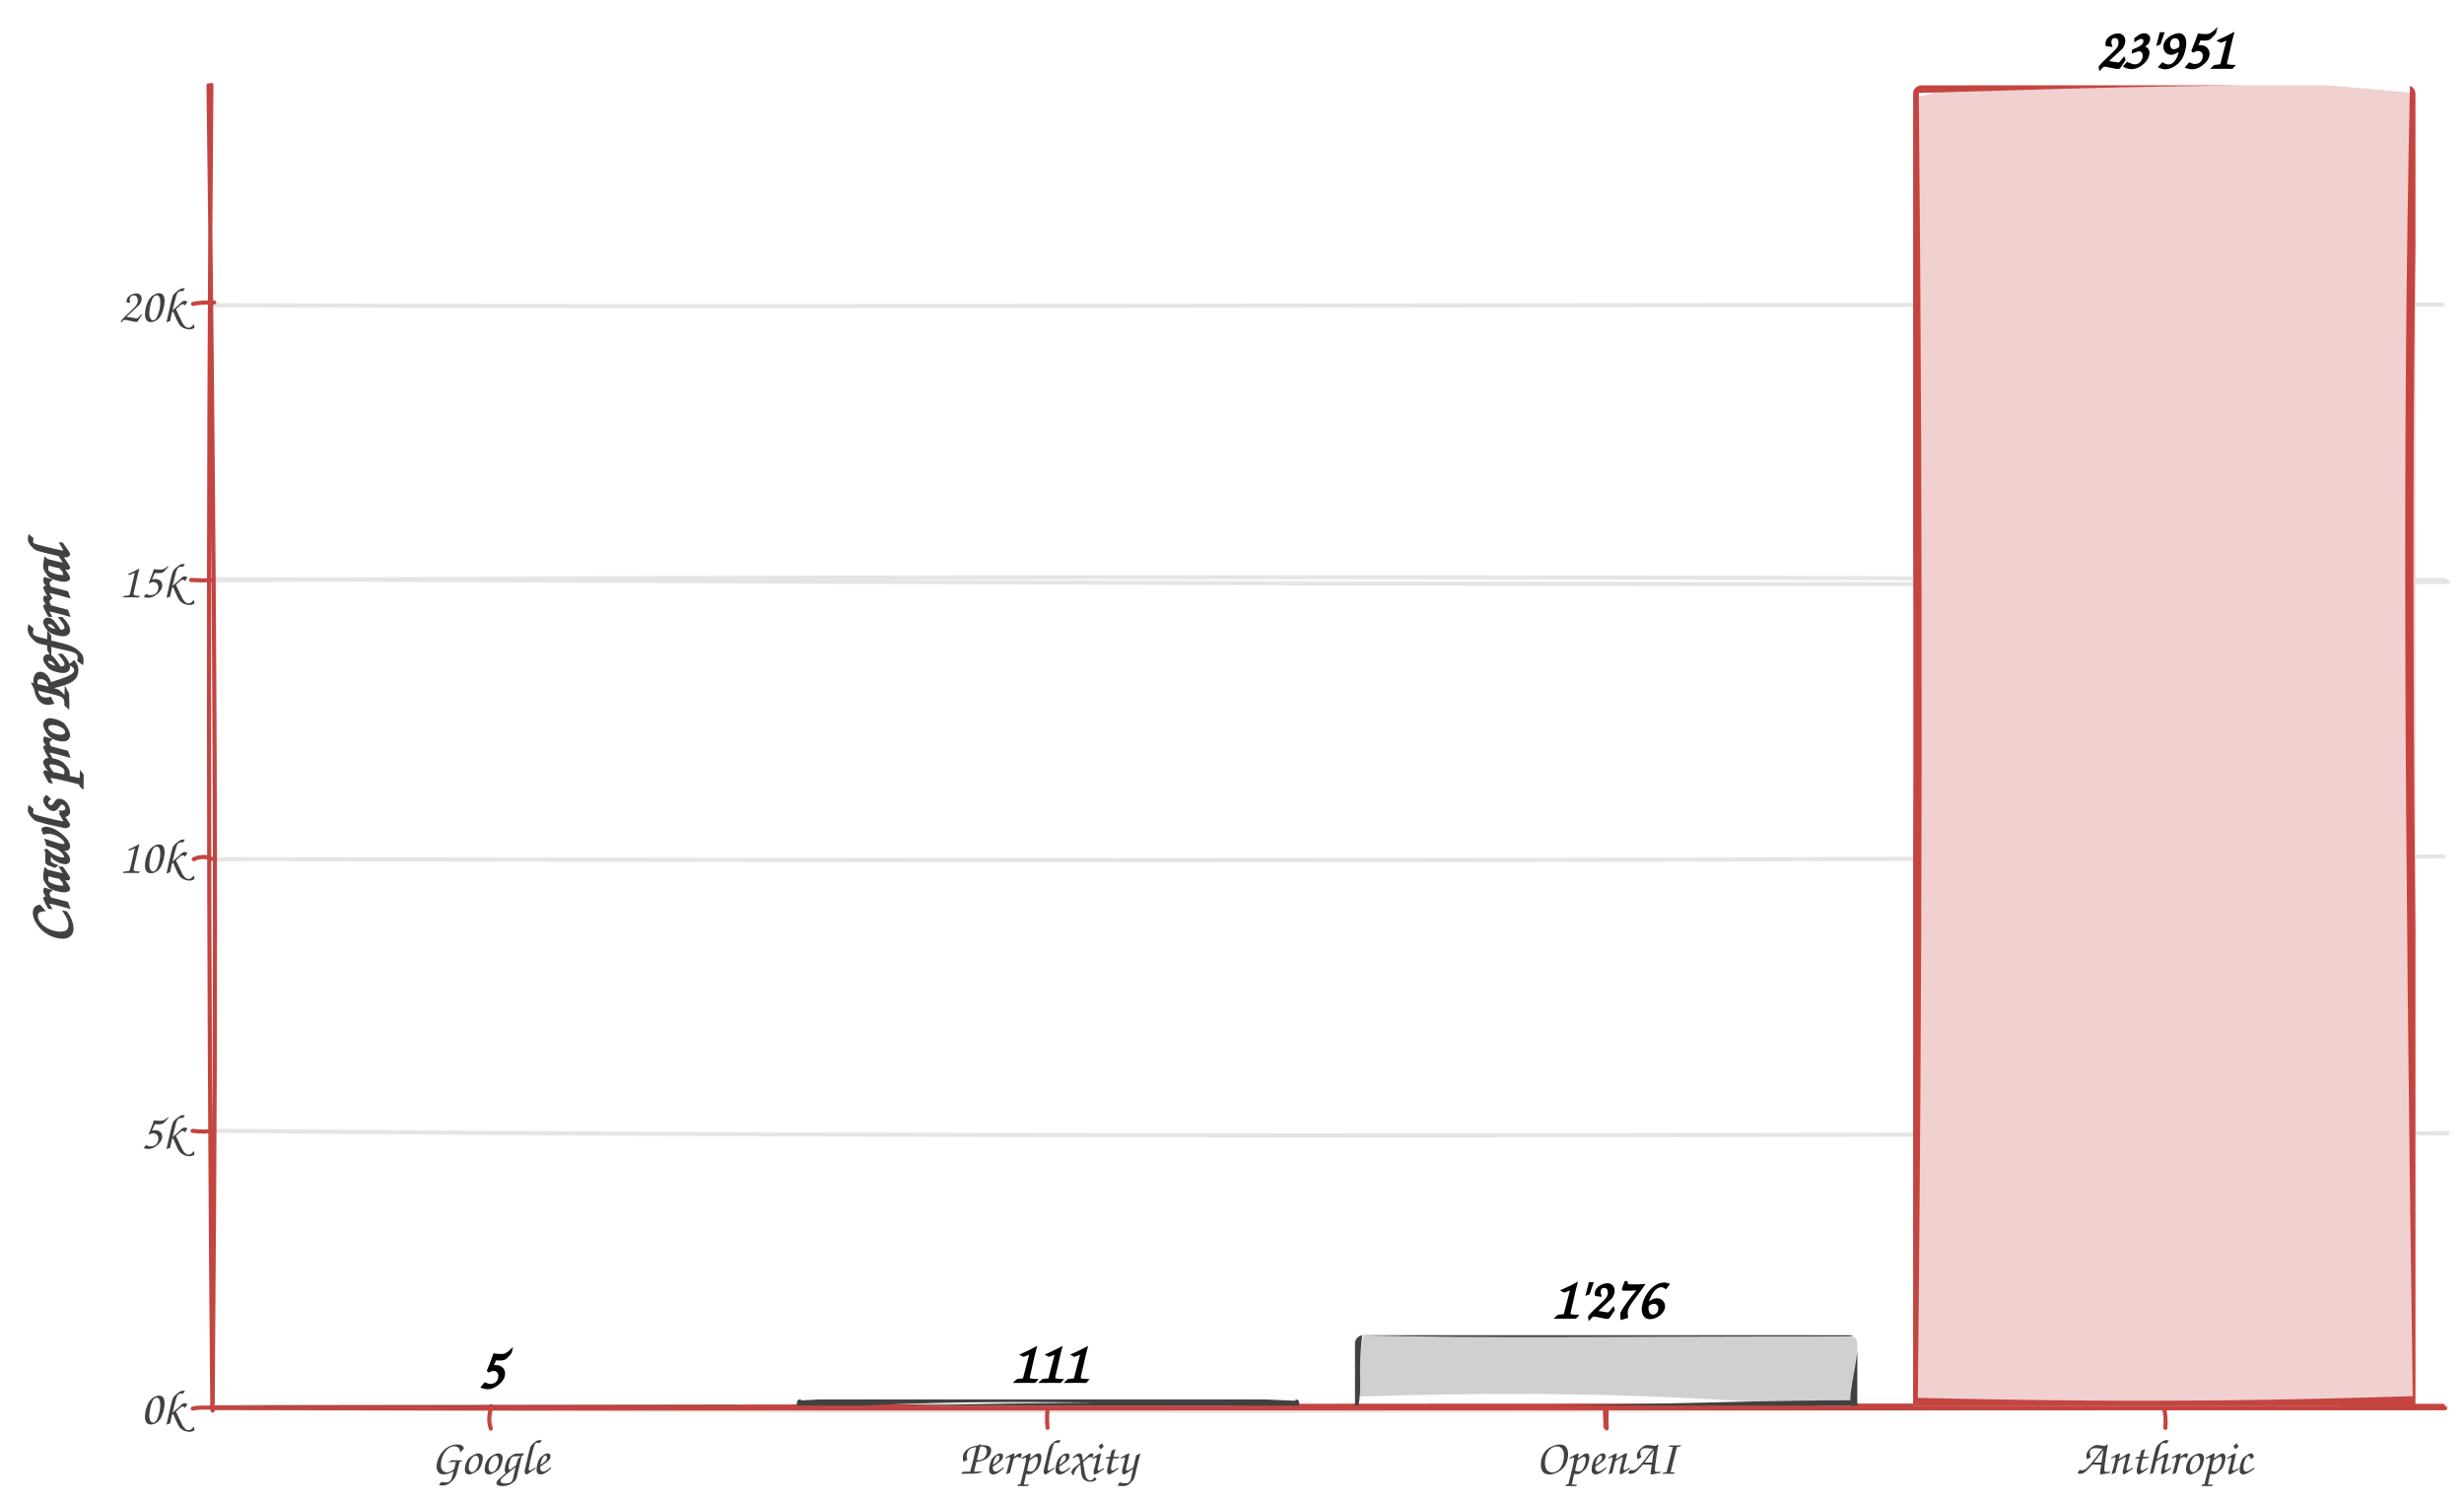
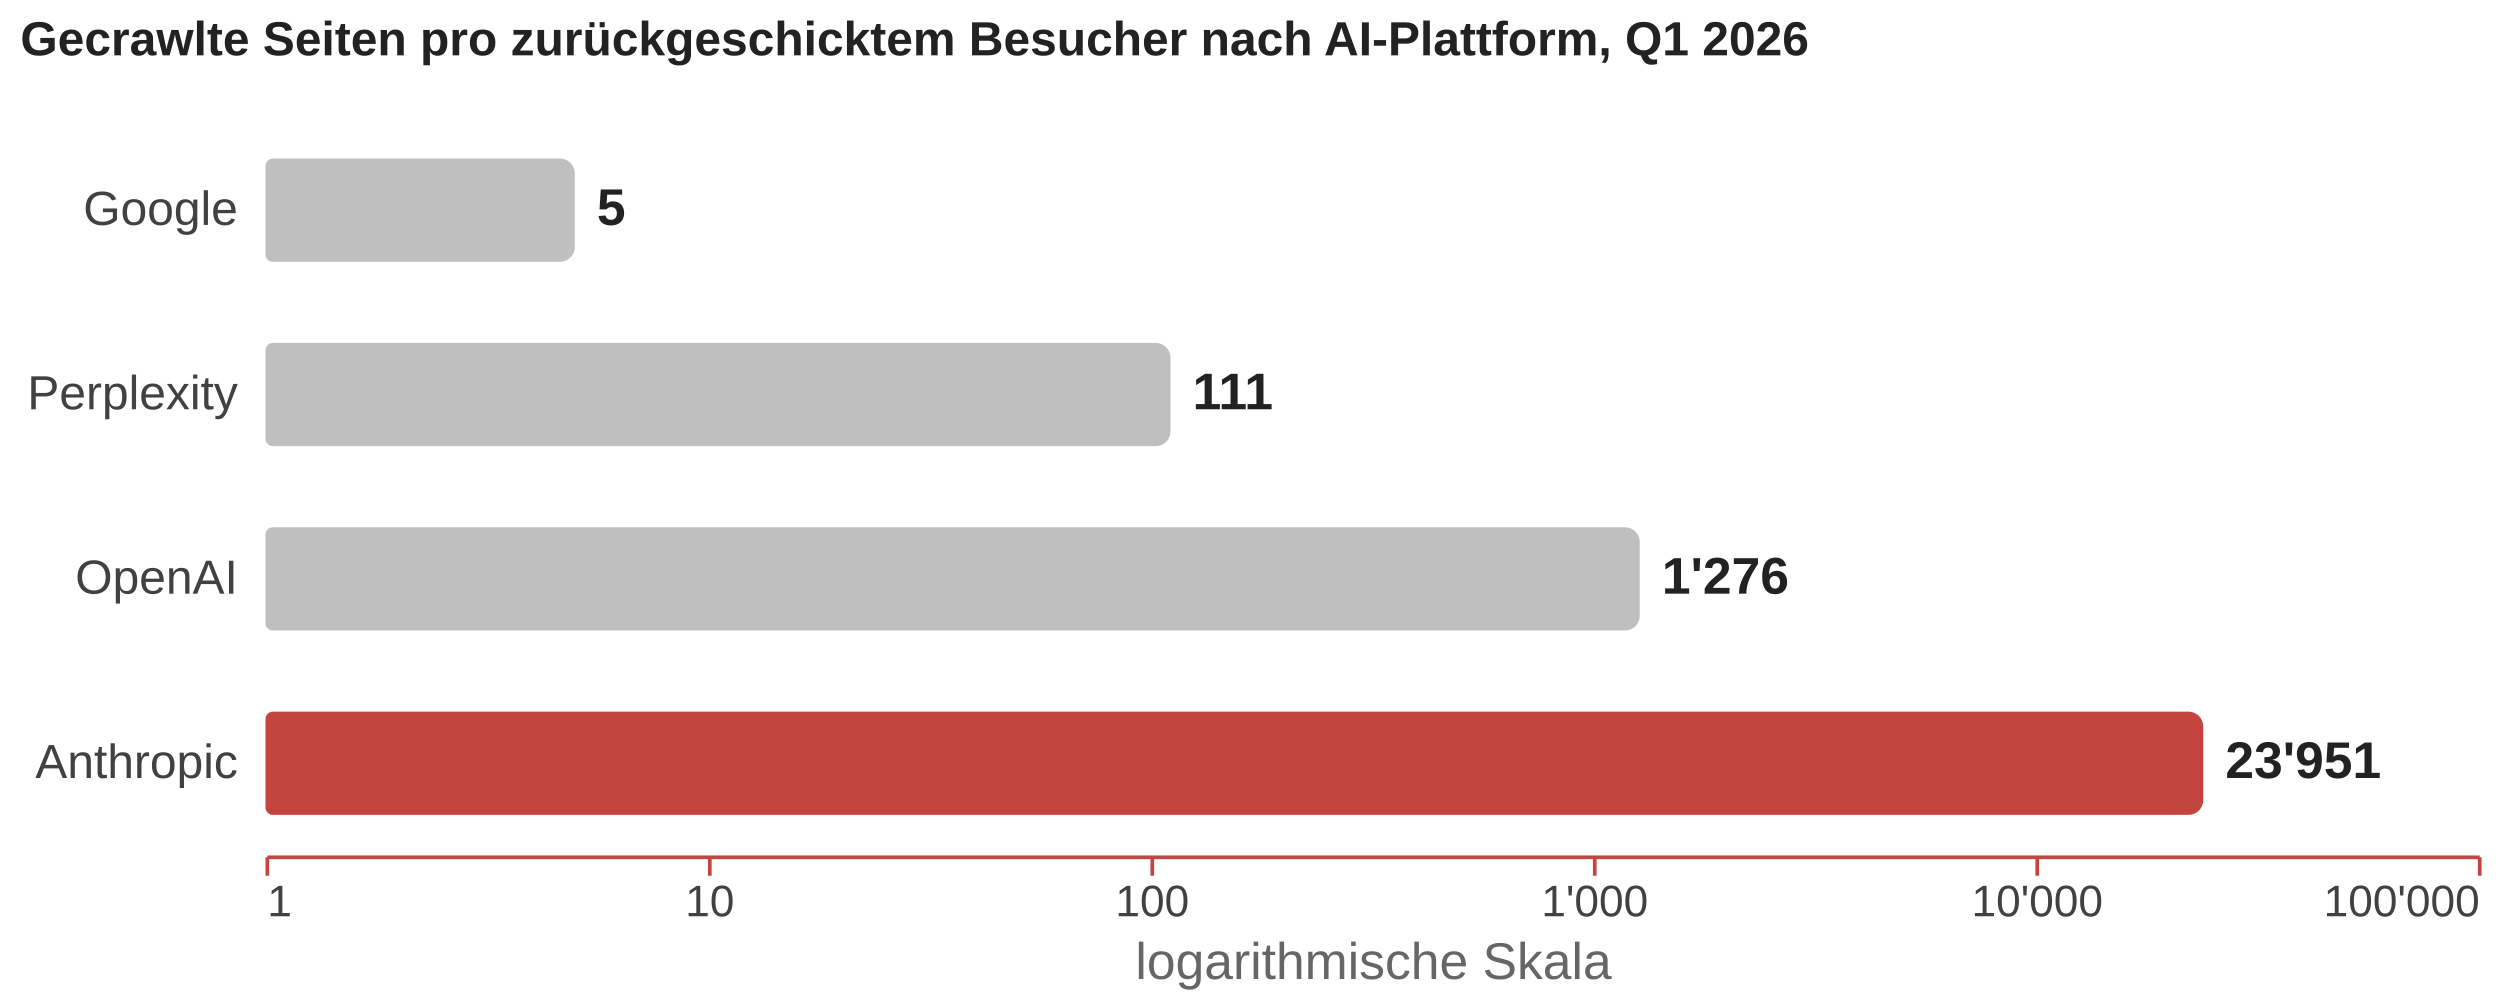
- <svg xmlns="http://www.w3.org/2000/svg" width="596" height="363" stroke-linecap="round">
-   <defs>
-     <clipPath id="clip5_0">
-       <path d="M0.033,0L121.467,0C121.485,0,121.5,0.015,121.5,0.033L121.5,0.067C121.5,0.067,121.5,0.067,121.5,0.067L0,0.067C0,0.067,0,0.067,0,0.067L0,0.033C0,0.015,0.015,0,0.033,0Z" transform="matrix(1 0 0 1 57.75 339.933)" />
-     </clipPath>
-     <clipPath id="clip6_1">
-       <path d="M0.74,0L120.76,0C121.168,0,121.5,0.332,121.5,0.74L121.5,1.48C121.5,1.48,121.5,1.48,121.5,1.48L0,1.48C0,1.48,0,1.48,0,1.48L0,0.74C0,0.332,0.332,0,0.74,0Z" transform="matrix(1 0 0 1 192.75 338.52)" />
-     </clipPath>
-     <clipPath id="clip7_2">
-       <path d="M2,0L119.5,0C120.604,0,121.5,0.896,121.5,2L121.5,17.013C121.5,17.013,121.5,17.013,121.5,17.013L0,17.013C0,17.013,0,17.013,0,17.013L0,2C0,0.896,0.896,0,2,0Z" transform="matrix(1 0 0 1 327.75 322.987)" />
-     </clipPath>
-     <clipPath id="clip8_3">
-       <path d="M2,0L119.5,0C120.604,0,121.5,0.896,121.5,2L121.5,319.347C121.5,319.347,121.5,319.347,121.5,319.347L0,319.347C0,319.347,0,319.347,0,319.347L0,2C0,0.896,0.896,0,2,0Z" transform="matrix(1 0 0 1 462.75 20.6533)" />
-     </clipPath>
-   </defs>
-   <rect fill="transparent" width="596" height="363" />
-   <g />
-   <g />
-   <g>
-     <path d="M51.01 340.586 C201.003 341.499, 352.308 341.703, 591.607 340.157" stroke="rgb(229, 229, 229)" stroke-width="1" fill="none" />
+ <svg xmlns="http://www.w3.org/2000/svg" version="1.1" class="marks" width="678" height="273" viewBox="0 0 678 273">
+   <g fill="none" stroke-miterlimit="10" transform="translate(72,32)">
+     <g class="mark-group role-frame root" role="graphics-object" aria-roledescription="group mark container">
+       <g transform="translate(0,0)">
+         <path class="background" aria-hidden="true" d="M0,0h600v200h-600Z" />
+         <g>
+           <g class="mark-group role-axis" role="graphics-symbol" aria-roledescription="axis" aria-label="X-axis titled 'logarithmische Skala' for a log scale with values from 1 to 100000">
+             <g transform="translate(0.5,200.5)">
+               <path class="background" aria-hidden="true" d="M0,0h0v0h0Z" pointer-events="none" />
+               <g>
+                 <g class="mark-rule role-axis-tick" pointer-events="none">
+                   <line transform="translate(0,0)" x2="0" y2="5" stroke="#C44540" stroke-width="1" opacity="1" />
+                   <line transform="translate(120,0)" x2="0" y2="5" stroke="#C44540" stroke-width="1" opacity="1" />
+                   <line transform="translate(240,0)" x2="0" y2="5" stroke="#C44540" stroke-width="1" opacity="1" />
+                   <line transform="translate(360,0)" x2="0" y2="5" stroke="#C44540" stroke-width="1" opacity="1" />
+                   <line transform="translate(480,0)" x2="0" y2="5" stroke="#C44540" stroke-width="1" opacity="1" />
+                   <line transform="translate(600,0)" x2="0" y2="5" stroke="#C44540" stroke-width="1" opacity="1" />
+                 </g>
+                 <g class="mark-text role-axis-label" pointer-events="none">
+                   <text text-anchor="start" transform="translate(0,16)" font-family="IBM Plex Sans, Arial, Helvetica, sans-serif" font-size="12px" fill="#414141" opacity="1">1</text>
+                   <text text-anchor="middle" transform="translate(120,16)" font-family="IBM Plex Sans, Arial, Helvetica, sans-serif" font-size="12px" fill="#414141" opacity="1">10</text>
+                   <text text-anchor="middle" transform="translate(240,16)" font-family="IBM Plex Sans, Arial, Helvetica, sans-serif" font-size="12px" fill="#414141" opacity="1">100</text>
+                   <text text-anchor="middle" transform="translate(360,16)" font-family="IBM Plex Sans, Arial, Helvetica, sans-serif" font-size="12px" fill="#414141" opacity="1">1'000</text>
+                   <text text-anchor="middle" transform="translate(480,16)" font-family="IBM Plex Sans, Arial, Helvetica, sans-serif" font-size="12px" fill="#414141" opacity="1">10'000</text>
+                   <text text-anchor="end" transform="translate(600,16)" font-family="IBM Plex Sans, Arial, Helvetica, sans-serif" font-size="12px" fill="#414141" opacity="1">100'000</text>
+                 </g>
+                 <g class="mark-rule role-axis-domain" pointer-events="none">
+                   <line transform="translate(0,0)" x2="600" y2="0" stroke="#C44540" stroke-width="1" opacity="1" />
+                 </g>
+                 <g class="mark-text role-axis-title" pointer-events="none">
+                   <text text-anchor="middle" transform="translate(300,33)" font-family="IBM Plex Sans, Arial, Helvetica, sans-serif" font-size="14px" font-weight="normal" fill="#666666" opacity="1">logarithmische Skala</text>
+                 </g>
+               </g>
+               <path class="foreground" aria-hidden="true" d="" pointer-events="none" display="none" />
+             </g>
+           </g>
+           <g class="mark-group role-axis" role="graphics-symbol" aria-roledescription="axis" aria-label="Y-axis for a discrete scale with 4 values: Google, Perplexity, OpenAI, Anthropic">
+             <g transform="translate(0.5,0.5)">
+               <path class="background" aria-hidden="true" d="M0,0h0v0h0Z" pointer-events="none" />
+               <g>
+                 <g class="mark-text role-axis-label" pointer-events="none">
+                   <text text-anchor="end" transform="translate(-8,28.5)" font-family="IBM Plex Sans, Arial, Helvetica, sans-serif" font-size="13px" fill="#414141" opacity="1">Google</text>
+                   <text text-anchor="end" transform="translate(-8,78.5)" font-family="IBM Plex Sans, Arial, Helvetica, sans-serif" font-size="13px" fill="#414141" opacity="1">Perplexity</text>
+                   <text text-anchor="end" transform="translate(-8,128.5)" font-family="IBM Plex Sans, Arial, Helvetica, sans-serif" font-size="13px" fill="#414141" opacity="1">OpenAI</text>
+                   <text text-anchor="end" transform="translate(-8,178.5)" font-family="IBM Plex Sans, Arial, Helvetica, sans-serif" font-size="13px" fill="#414141" opacity="1">Anthropic</text>
+                 </g>
+               </g>
+               <path class="foreground" aria-hidden="true" d="" pointer-events="none" display="none" />
+             </g>
+           </g>
+           <g class="mark-rect role-mark layer_0_marks" role="graphics-object" aria-roledescription="rect mark container">
+             <path aria-label="wert: 5; plattform: Google; grp: rest" role="graphics-symbol" aria-roledescription="bar" d="M2,11L79.876,11C82.084,11,83.876,12.792,83.876,15L83.876,35C83.876,37.208,82.084,39,79.876,39L2,39C0.896,39,0,38.104,0,37L0,13C0,11.896,0.896,11,2,11Z" fill="#BFBFBF" />
+             <path aria-label="wert: 111; plattform: Perplexity; grp: rest" role="graphics-symbol" aria-roledescription="bar" d="M2,61L241.439,61C243.646,61,245.439,62.792,245.439,65L245.439,85C245.439,87.208,243.646,89,241.439,89L2,89C0.896,89,0,88.104,0,87L0,63C0,61.896,0.896,61,2,61Z" fill="#BFBFBF" />
+             <path aria-label="wert: 1276; plattform: OpenAI; grp: rest" role="graphics-symbol" aria-roledescription="bar" d="M2,111L368.702,111C370.91,111,372.702,112.792,372.702,115L372.702,135C372.702,137.208,370.91,139,368.702,139L2,139C0.896,139,0,138.104,0,137L0,113C0,111.896,0.896,111,2,111Z" fill="#BFBFBF" />
+             <path aria-label="wert: 23951; plattform: Anthropic; grp: hl" role="graphics-symbol" aria-roledescription="bar" d="M2,161L521.519,161C523.726,161,525.519,162.792,525.519,165L525.519,185C525.519,187.208,523.726,189,521.519,189L2,189C0.896,189,0,188.104,0,187L0,163C0,161.896,0.896,161,2,161Z" fill="#C44540" />
+           </g>
+           <g class="mark-text role-mark layer_1_marks" role="graphics-object" aria-roledescription="text mark container">
+             <text aria-label="wert: 5; plattform: Google; label: 5" role="graphics-symbol" aria-roledescription="text mark" text-anchor="start" transform="translate(89.8764,29)" font-family="IBM Plex Sans, Arial, Helvetica, sans-serif" font-size="14px" font-weight="600" fill="#222">5</text>
+             <text aria-label="wert: 111; plattform: Perplexity; label: 111" role="graphics-symbol" aria-roledescription="text mark" text-anchor="start" transform="translate(251.4388,79)" font-family="IBM Plex Sans, Arial, Helvetica, sans-serif" font-size="14px" font-weight="600" fill="#222">111</text>
+             <text aria-label="wert: 1276; plattform: OpenAI; label: 1'276" role="graphics-symbol" aria-roledescription="text mark" text-anchor="start" transform="translate(378.7021,129)" font-family="IBM Plex Sans, Arial, Helvetica, sans-serif" font-size="14px" font-weight="600" fill="#222">1'276</text>
+             <text aria-label="wert: 23951; plattform: Anthropic; label: 23'951" role="graphics-symbol" aria-roledescription="text mark" text-anchor="start" transform="translate(531.5188,179)" font-family="IBM Plex Sans, Arial, Helvetica, sans-serif" font-size="14px" font-weight="600" fill="#222">23'951</text>
+           </g>
+           <g class="mark-group role-title">
+             <g transform="translate(-66.474,-27)">
+               <path class="background" aria-hidden="true" d="M0,0h0v0h0Z" pointer-events="none" />
+               <g>
+                 <g class="mark-text role-title-text" role="graphics-symbol" aria-roledescription="title" aria-label="Title text 'Gecrawlte Seiten pro zurückgeschicktem Besucher nach AI-Plattform, Q1 2026'" pointer-events="none">
+                   <text text-anchor="start" transform="translate(0,10)" font-family="IBM Plex Sans, Arial, Helvetica, sans-serif" font-size="13px" font-weight="bold" fill="#222" opacity="1">Gecrawlte Seiten pro zurückgeschicktem Besucher nach AI-Plattform, Q1 2026</text>
+                 </g>
+               </g>
+               <path class="foreground" aria-hidden="true" d="" pointer-events="none" display="none" />
+             </g>
+           </g>
+         </g>
+         <path class="foreground" aria-hidden="true" d="" display="none" />
+       </g>
+     </g>
  </g>
-   <g>
-     <path d="M51.841 273.526 C222.302 275.088, 394.333 274.703, 592.006 274.117" stroke="rgb(229, 229, 229)" stroke-width="1" fill="none" />
-   </g>
-   <g>
-     <path d="M51.013 207.827 C195.928 207.924, 341.667 208.641, 590.981 207.142" stroke="rgb(229, 229, 229)" stroke-width="1" fill="none" />
-   </g>
-   <g>
-     <path d="M50.91 140.088 C251.76 140.91, 453.807 141.92, 592.124 140.757 M51.196 140.357 C193.728 139.447, 335.629 139.346, 591.389 140.269" stroke="rgb(229, 229, 229)" stroke-width="1" fill="none" />
-   </g>
-   <g>
-     <path d="M51.731 73.818 C171.387 74.363, 291.135 73.781, 590.879 73.685" stroke="rgb(229, 229, 229)" stroke-width="1" fill="none" />
-   </g>
-   <g />
-   <g />
-   <g>
-     <path d="M118.832 340.151 C118.217 342.723, 118.197 343.824, 118.711 345.567" stroke="rgb(196, 69, 64)" stroke-width="1" fill="none" />
-   </g>
-   <g>
-     <path d="M253.505 340.203 C253.234 341.611, 253.212 343.262, 253.377 345.36" stroke="rgb(196, 69, 64)" stroke-width="1" fill="none" />
-   </g>
-   <g>
-     <path d="M388.248 340.601 C388.142 341.946, 388.378 344.16, 388.331 345.16 M388.637 340.682 C388.607 342.347, 388.533 343.929, 388.638 345.522" stroke="rgb(196, 69, 64)" stroke-width="1" fill="none" />
-   </g>
-   <g>
-     <path d="M523.357 340.153 C523.801 342.08, 523.903 343.455, 523.768 345.385" stroke="rgb(196, 69, 64)" stroke-width="1" fill="none" />
-   </g>
-   <g class="text-container" transform="matrix(1 0 0 1 118.5 356.5)">
-     <text text-anchor="middle" font-family="IBM Plex Sans, Arial, Helvetica, sans-serif" font-size="12px" fill="rgb(65, 65, 65)" opacity="1" style="font-style: normal;font-weight: 400;font-size: 12px;font-family: Comic Sans MS, cursive;" stroke="none" stroke-width="1px" dominant-baseline="auto">Google</text>
-   </g>
-   <g class="text-container" transform="matrix(1 0 0 1 253.5 356.5)">
-     <text text-anchor="middle" font-family="IBM Plex Sans, Arial, Helvetica, sans-serif" font-size="12px" fill="rgb(65, 65, 65)" opacity="1" style="font-style: normal;font-weight: 400;font-size: 12px;font-family: Comic Sans MS, cursive;" stroke="none" stroke-width="1px" dominant-baseline="auto">Perplexity</text>
-   </g>
-   <g class="text-container" transform="matrix(1 0 0 1 388.5 356.5)">
-     <text text-anchor="middle" font-family="IBM Plex Sans, Arial, Helvetica, sans-serif" font-size="12px" fill="rgb(65, 65, 65)" opacity="1" style="font-style: normal;font-weight: 400;font-size: 12px;font-family: Comic Sans MS, cursive;" stroke="none" stroke-width="1px" dominant-baseline="auto">OpenAI</text>
-   </g>
-   <g class="text-container" transform="matrix(1 0 0 1 523.5 356.5)">
-     <text text-anchor="middle" font-family="IBM Plex Sans, Arial, Helvetica, sans-serif" font-size="12px" fill="rgb(65, 65, 65)" opacity="1" style="font-style: normal;font-weight: 400;font-size: 12px;font-family: Comic Sans MS, cursive;" stroke="none" stroke-width="1px" dominant-baseline="auto">Anthropic</text>
-   </g>
-   <g>
-     <path d="M50.971 340.431 C183.321 340.312, 314.554 339.819, 590.904 340.08 M51.77 340.599 C164.789 340.847, 278.515 340.613, 591.441 340.642" stroke="rgb(196, 69, 64)" stroke-width="1" fill="none" />
-   </g>
-   <g />
-   <g />
-   <g>
-     <path d="M51.282 340.481 C49.876 340.549, 48.195 340.345, 46.628 340.733" stroke="rgb(196, 69, 64)" stroke-width="1" fill="none" />
-   </g>
-   <g>
-     <path d="M51.584 273.461 C50.228 273.802, 48.801 273.784, 46.575 273.55" stroke="rgb(196, 69, 64)" stroke-width="1" fill="none" />
-   </g>
-   <g>
-     <path d="M51.169 207.748 C50.14 207.11, 48.116 207.178, 46.871 207.846" stroke="rgb(196, 69, 64)" stroke-width="1" fill="none" />
-   </g>
-   <g>
-     <path d="M51.212 140.22 C49.803 140.55, 47.97 140.323, 46.223 140.292" stroke="rgb(196, 69, 64)" stroke-width="1" fill="none" />
-   </g>
-   <g>
-     <path d="M51.817 73.158 C49.954 73.162, 47.928 73.187, 46.685 73.527" stroke="rgb(196, 69, 64)" stroke-width="1" fill="none" />
-   </g>
-   <g class="text-container" transform="matrix(1 0 0 1 44.5 344.5)">
-     <text text-anchor="end" font-family="IBM Plex Sans, Arial, Helvetica, sans-serif" font-size="12px" fill="rgb(65, 65, 65)" opacity="1" style="font-style: normal;font-weight: 400;font-size: 12px;font-family: Comic Sans MS, cursive;" stroke="none" stroke-width="1px" dominant-baseline="auto">0k</text>
-   </g>
-   <g class="text-container" transform="matrix(1 0 0 1 44.5 277.833)">
-     <text text-anchor="end" font-family="IBM Plex Sans, Arial, Helvetica, sans-serif" font-size="12px" fill="rgb(65, 65, 65)" opacity="1" style="font-style: normal;font-weight: 400;font-size: 12px;font-family: Comic Sans MS, cursive;" stroke="none" stroke-width="1px" dominant-baseline="auto">5k</text>
-   </g>
-   <g class="text-container" transform="matrix(1 0 0 1 44.5 211.167)">
-     <text text-anchor="end" font-family="IBM Plex Sans, Arial, Helvetica, sans-serif" font-size="12px" fill="rgb(65, 65, 65)" opacity="1" style="font-style: normal;font-weight: 400;font-size: 12px;font-family: Comic Sans MS, cursive;" stroke="none" stroke-width="1px" dominant-baseline="auto">10k</text>
-   </g>
-   <g class="text-container" transform="matrix(1 0 0 1 44.5 144.5)">
-     <text text-anchor="end" font-family="IBM Plex Sans, Arial, Helvetica, sans-serif" font-size="12px" fill="rgb(65, 65, 65)" opacity="1" style="font-style: normal;font-weight: 400;font-size: 12px;font-family: Comic Sans MS, cursive;" stroke="none" stroke-width="1px" dominant-baseline="auto">15k</text>
-   </g>
-   <g class="text-container" transform="matrix(1 0 0 1 44.5 77.8333)">
-     <text text-anchor="end" font-family="IBM Plex Sans, Arial, Helvetica, sans-serif" font-size="12px" fill="rgb(65, 65, 65)" opacity="1" style="font-style: normal;font-weight: 400;font-size: 12px;font-family: Comic Sans MS, cursive;" stroke="none" stroke-width="1px" dominant-baseline="auto">20k</text>
-   </g>
-   <g>
-     <path d="M51.431 341.233 C51.859 272.769, 52.845 206.784, 50.441 20.634 M51.353 340.722 C50.356 229.907, 50.296 120.485, 51.126 20.536" stroke="rgb(196, 69, 64)" stroke-width="1" fill="none" />
-   </g>
-   <g class="text-container" transform="matrix(6.12323e-17 -1 1 6.12323e-17 16.776 180.5)">
-     <text text-anchor="middle" font-family="IBM Plex Sans, Arial, Helvetica, sans-serif" font-size="14px" font-weight="bold" fill="rgb(65, 65, 65)" opacity="1" style="font-style: normal;font-weight: 700;font-size: 14px;font-family: Comic Sans MS, cursive;" stroke="none" stroke-width="1px" dominant-baseline="auto">Crawls pro Referral</text>
-   </g>
-   <g />
-   <g />
-   <g clip-path="url(#clip5_0)" />
-   <g clip-path="url(#clip5_0)">
-     <path d="M55.314 340.539 C100.143 337.188, 138.391 341.409, 176.221 338.333 C179.245 339.947, 179.242 339.976, 179.249 339.997 C154.567 338.929, 126.741 337.125, 55.543 338.776 C57.743 339.983, 57.753 339.954, 57.74 339.932" stroke="none" stroke-width="0" fill="rgb(208, 208, 208)" />
-     <path d="M56.872 340.975 C97.751 341.691, 142.092 340.347, 178.202 340.502 M179.248 339.937 C179.254 339.955, 179.251 339.964, 179.245 340.001 M177.881 340.401 C141.742 339.379, 106.54 341.07, 56.379 340.633 M57.747 340.005 C57.745 339.981, 57.749 339.954, 57.747 339.938" stroke="rgb(65, 65, 65)" stroke-width="2" fill="none" />
-   </g>
-   <g clip-path="url(#clip5_0)" />
-   <g />
-   <g />
-   <g clip-path="url(#clip6_1)" />
-   <g clip-path="url(#clip6_1)">
-     <path d="M191.686 340.724 C223.878 340.644, 256.304 337.26, 313.875 339.661 C314.376 338.95, 314.214 339.206, 314.397 339.938 C267.541 339.685, 224.566 343.234, 192.267 341.705 C192.552 339.566, 192.496 339.1, 192.953 338.39" stroke="none" stroke-width="0" fill="rgb(208, 208, 208)" />
-     <path d="M194.115 339.73 C219.951 338.312, 249.837 336.951, 314.325 339.876 M314.349 338.591 C314.344 339.062, 314.295 339.551, 314.278 339.925 M314.995 340.37 C267.738 339.632, 219.567 341.171, 192.069 341.319 M192.854 339.989 C192.702 339.696, 192.824 339.317, 192.759 338.542" stroke="rgb(65, 65, 65)" stroke-width="2" fill="none" />
-   </g>
-   <g clip-path="url(#clip6_1)" />
-   <g />
-   <g />
-   <g clip-path="url(#clip7_2)" />
-   <g clip-path="url(#clip7_2)">
-     <path d="M326.816 323.52 C355.275 317.928, 383.774 321.198, 452.371 323.531 C450.656 328.195, 447.791 333.531, 447.488 340.276 C422.723 339.617, 396.223 335.666, 328.127 337.831 C328.518 337.196, 328.095 329.929, 330.227 321.084" stroke="none" stroke-width="0" fill="rgb(208, 208, 208)" />
-     <path d="M328.711 321.989 C359.034 322.807, 391.063 322.238, 448.765 322.274 M450.537 322.857 C450.425 330.137, 448.174 335.853, 448.624 340.071 M447.671 339.716 C413.693 339.806, 379.054 341.698, 328.668 341.153 M327.566 339.968 C328.588 335.232, 327.333 331.317, 328.551 322.683" stroke="rgb(65, 65, 65)" stroke-width="2" fill="none" />
-   </g>
-   <g clip-path="url(#clip7_2)" />
-   <g />
-   <g />
-   <g clip-path="url(#clip8_3)" />
-   <g clip-path="url(#clip8_3)">
-     <path d="M463.807 23.469 C492.824 15.863, 517.139 16.314, 586.29 22.693 C589.073 103.285, 585.699 187.568, 586.394 338.549 C556.246 341.629, 524.031 340.018, 460.997 342.965 C464.614 260.779, 464.287 183.765, 462.754 19.642" stroke="none" stroke-width="0" fill="rgb(240, 209, 207)" />
-     <path d="M464.038 21.495 C492.565 20.755, 524.274 19.313, 583.714 19.505 M583.929 20.682 C582.081 106.406, 582.556 192.929, 584.623 339.336 M585.721 338.664 C554.727 339.583, 521.953 340.56, 461.711 339.072 M462.864 341.117 C463.94 239.591, 464.219 137.337, 463.1 19.705" stroke="rgb(196, 69, 64)" stroke-width="2" fill="none" />
-   </g>
-   <g clip-path="url(#clip8_3)" />
-   <g />
-   <g class="text-container" transform="matrix(1 0 0 1 118.5 335.933)">
-     <text aria-label="platform: Google; ratio: 5; label: 5" role="graphics-symbol" aria-roledescription="text mark" text-anchor="middle" font-family="IBM Plex Sans, Arial, Helvetica, sans-serif" font-size="14px" font-weight="bold" fill="rgb(0, 0, 0)" style="font-style: normal;font-weight: 700;font-size: 14px;font-family: Comic Sans MS, cursive;" stroke="none" stroke-width="1px" dominant-baseline="auto">5</text>
-   </g>
-   <g class="text-container" transform="matrix(1 0 0 1 253.5 334.52)">
-     <text aria-label="platform: Perplexity; ratio: 111; label: 111" role="graphics-symbol" aria-roledescription="text mark" text-anchor="middle" font-family="IBM Plex Sans, Arial, Helvetica, sans-serif" font-size="14px" font-weight="bold" fill="rgb(0, 0, 0)" style="font-style: normal;font-weight: 700;font-size: 14px;font-family: Comic Sans MS, cursive;" stroke="none" stroke-width="1px" dominant-baseline="auto">111</text>
-   </g>
-   <g class="text-container" transform="matrix(1 0 0 1 388.5 318.987)">
-     <text aria-label="platform: OpenAI; ratio: 1.276k; label: 1'276" role="graphics-symbol" aria-roledescription="text mark" text-anchor="middle" font-family="IBM Plex Sans, Arial, Helvetica, sans-serif" font-size="14px" font-weight="bold" fill="rgb(0, 0, 0)" style="font-style: normal;font-weight: 700;font-size: 14px;font-family: Comic Sans MS, cursive;" stroke="none" stroke-width="1px" dominant-baseline="auto">1'276</text>
-   </g>
-   <g class="text-container" transform="matrix(1 0 0 1 523.5 16.6533)">
-     <text aria-label="platform: Anthropic; ratio: 23.951k; label: 23'951" role="graphics-symbol" aria-roledescription="text mark" text-anchor="middle" font-family="IBM Plex Sans, Arial, Helvetica, sans-serif" font-size="14px" font-weight="bold" fill="rgb(0, 0, 0)" style="font-style: normal;font-weight: 700;font-size: 14px;font-family: Comic Sans MS, cursive;" stroke="none" stroke-width="1px" dominant-baseline="auto">23'951</text>
-   </g>
-   <g />
</svg>
